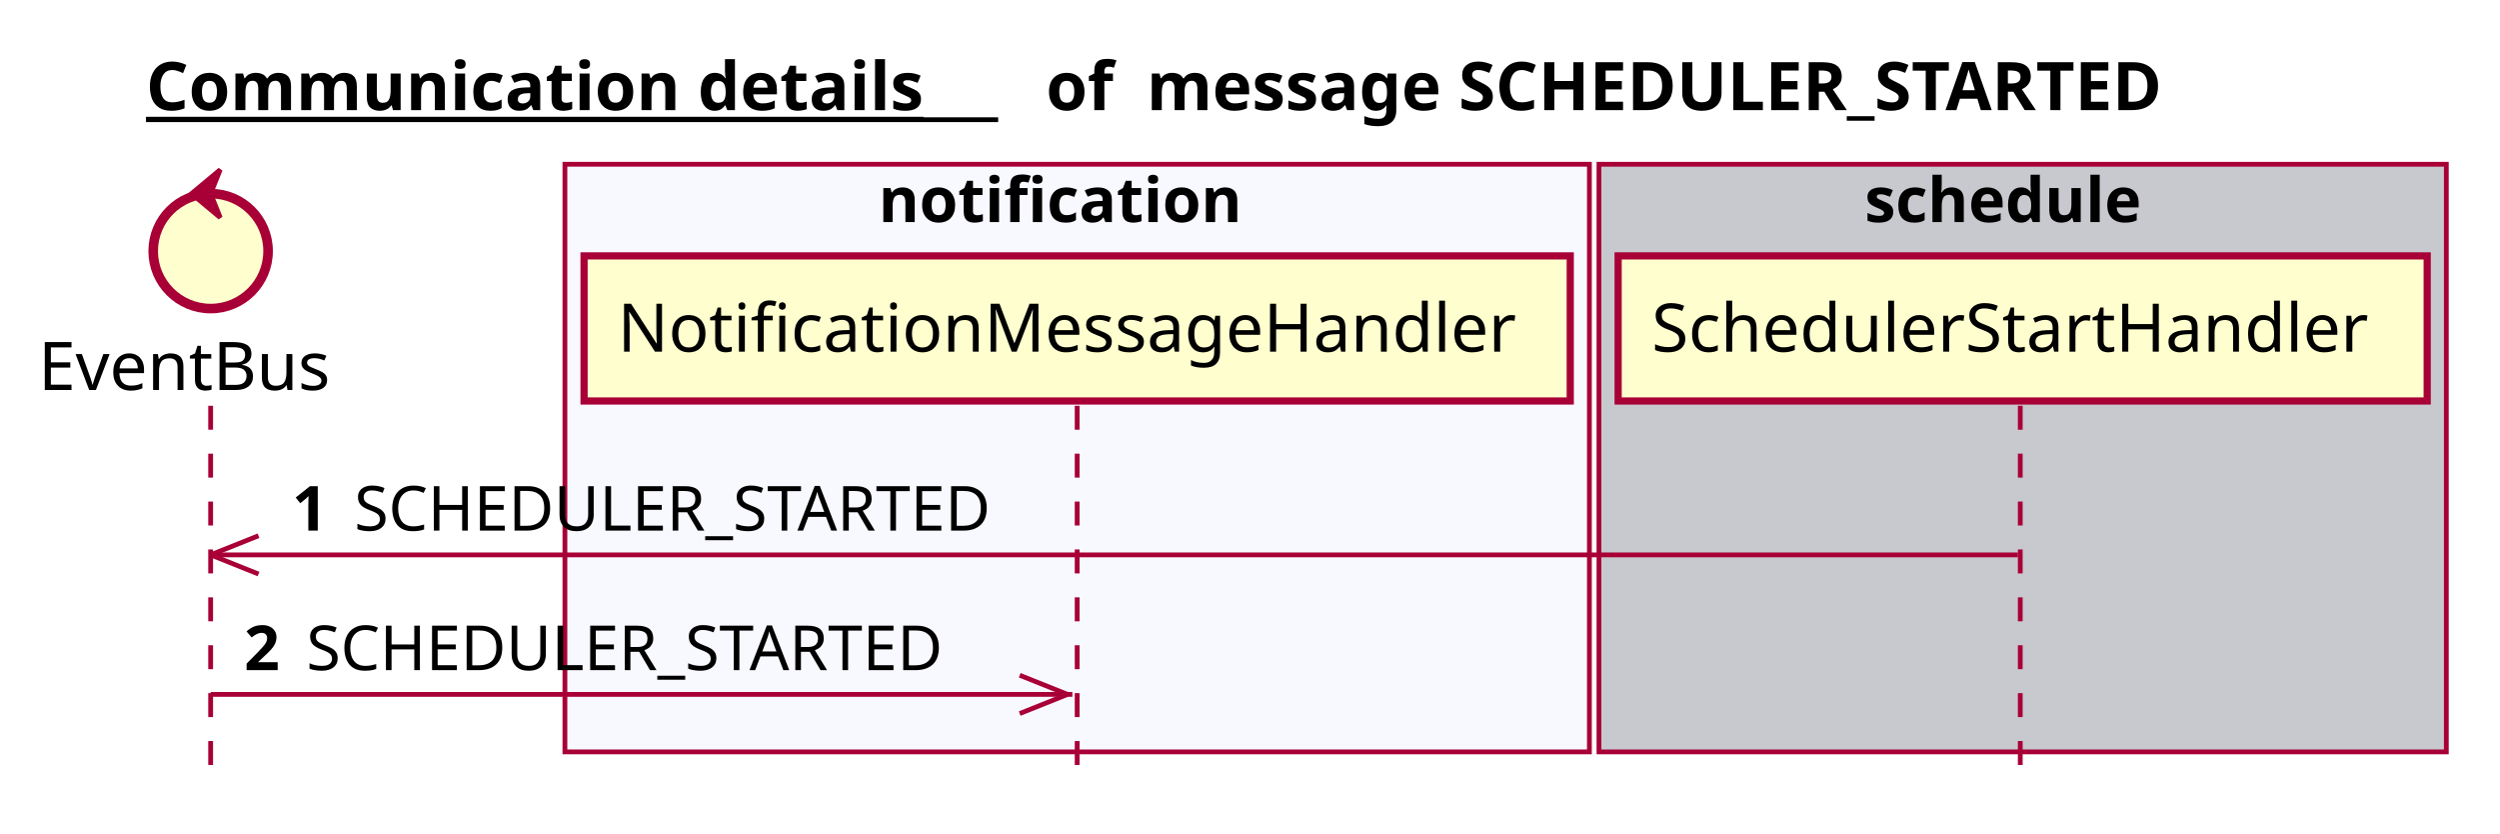
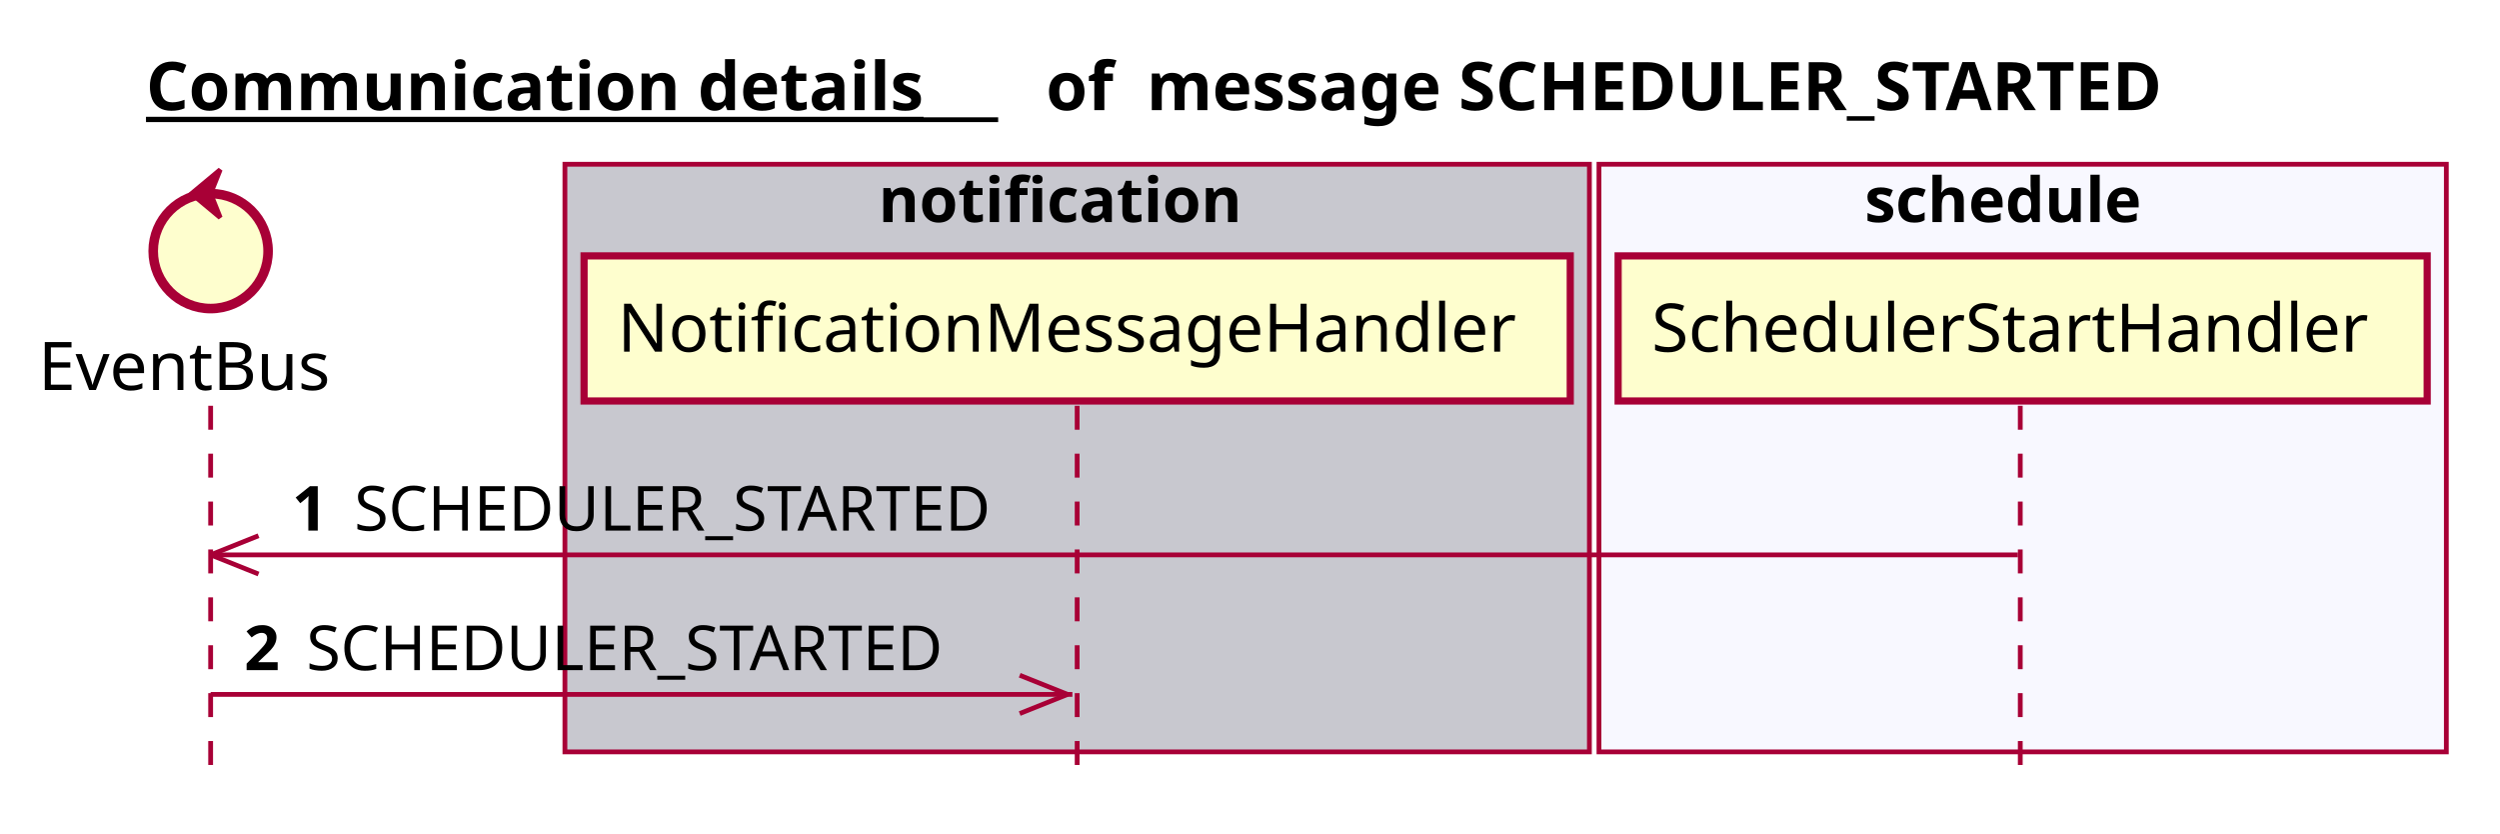
<svg xmlns="http://www.w3.org/2000/svg" contentScriptType="application/ecmascript" contentStyleType="text/css" height="174px" preserveAspectRatio="none" style="width:522px;height:174px;" version="1.1" viewBox="0 0 522 174" width="522px" zoomAndPan="magnify">
  <defs />
  <g>
    <text fill="#000000" font-family="sans-serif" font-size="14" font-weight="bold" lengthAdjust="spacingAndGlyphs" text-decoration="underline" textLength="178" x="30.5" y="22.995">Communication details</text>
    <line style="stroke: #000000; stroke-width: 1.0;" x1="30.5" x2="208.5" y1="24.995" y2="24.995" />
    <text fill="#000000" font-family="sans-serif" font-size="14" font-weight="bold" lengthAdjust="spacingAndGlyphs" textLength="16" x="218.5" y="22.995">of</text>
    <text fill="#000000" font-family="sans-serif" font-size="14" font-weight="bold" lengthAdjust="spacingAndGlyphs" textLength="245" x="239.5" y="22.995">message SCHEDULER_STARTED</text>
-     <rect fill="#F8F8FF" height="122.695" style="stroke: #A80036; stroke-width: 1.0;" width="214" x="118" y="34.297" />
+     <rect fill="#C8C8CF" height="122.695" style="stroke: #A80036; stroke-width: 1.0;" width="214" x="118" y="34.297" />
    <text fill="#000000" font-family="sans-serif" font-size="13" font-weight="bold" lengthAdjust="spacingAndGlyphs" textLength="83" x="183.5" y="46.364">notification</text>
-     <rect fill="#C8C8CF" height="122.695" style="stroke: #A80036; stroke-width: 1.0;" width="177" x="334" y="34.297" />
+     <rect fill="#F8F8FF" height="122.695" style="stroke: #A80036; stroke-width: 1.0;" width="177" x="334" y="34.297" />
    <text fill="#000000" font-family="sans-serif" font-size="13" font-weight="bold" lengthAdjust="spacingAndGlyphs" textLength="66" x="389.5" y="46.364">schedule</text>
    <line style="stroke: #A80036; stroke-width: 1.0; stroke-dasharray: 5.0,5.0;" x1="44" x2="44" y1="84.727" y2="162.992" />
    <line style="stroke: #A80036; stroke-width: 1.0; stroke-dasharray: 5.0,5.0;" x1="225" x2="225" y1="84.727" y2="162.992" />
    <line style="stroke: #A80036; stroke-width: 1.0; stroke-dasharray: 5.0,5.0;" x1="422" x2="422" y1="84.727" y2="162.992" />
    <text fill="#000000" font-family="sans-serif" font-size="14" lengthAdjust="spacingAndGlyphs" textLength="66" x="8" y="81.425">EventBus</text>
    <ellipse cx="44" cy="52.43" fill="#FEFECE" rx="12" ry="12" style="stroke: #A80036; stroke-width: 2.0;" />
    <polygon fill="#A80036" points="40,40.43,46,35.43,44,40.43,46,45.43,40,40.43" style="stroke: #A80036; stroke-width: 1.0;" />
    <rect fill="#FEFECE" height="30.297" style="stroke: #A80036; stroke-width: 1.5;" width="206" x="122" y="53.43" />
    <text fill="#000000" font-family="sans-serif" font-size="14" lengthAdjust="spacingAndGlyphs" textLength="192" x="129" y="73.425">NotificationMessageHandler</text>
    <rect fill="#FEFECE" height="30.297" style="stroke: #A80036; stroke-width: 1.5;" width="169" x="338" y="53.43" />
    <text fill="#000000" font-family="sans-serif" font-size="14" lengthAdjust="spacingAndGlyphs" textLength="155" x="345" y="73.425">SchedulerStartHandler</text>
    <line style="stroke: #A80036; stroke-width: 1.0;" x1="44" x2="54" y1="115.859" y2="111.859" />
    <line style="stroke: #A80036; stroke-width: 1.0;" x1="44" x2="54" y1="115.859" y2="119.859" />
    <line style="stroke: #A80036; stroke-width: 1.0;" x1="44" x2="421.5" y1="115.859" y2="115.859" />
    <text fill="#000000" font-family="sans-serif" font-size="13" font-weight="bold" lengthAdjust="spacingAndGlyphs" textLength="9" x="61" y="110.793">1</text>
    <text fill="#000000" font-family="sans-serif" font-size="13" lengthAdjust="spacingAndGlyphs" textLength="144" x="74" y="110.793">SCHEDULER_STARTED</text>
    <line style="stroke: #A80036; stroke-width: 1.0;" x1="223" x2="213" y1="144.992" y2="140.992" />
    <line style="stroke: #A80036; stroke-width: 1.0;" x1="223" x2="213" y1="144.992" y2="148.992" />
    <line style="stroke: #A80036; stroke-width: 1.0;" x1="44" x2="224" y1="144.992" y2="144.992" />
    <text fill="#000000" font-family="sans-serif" font-size="13" font-weight="bold" lengthAdjust="spacingAndGlyphs" textLength="9" x="51" y="139.926">2</text>
    <text fill="#000000" font-family="sans-serif" font-size="13" lengthAdjust="spacingAndGlyphs" textLength="144" x="64" y="139.926">SCHEDULER_STARTED</text>
  </g>
</svg>
